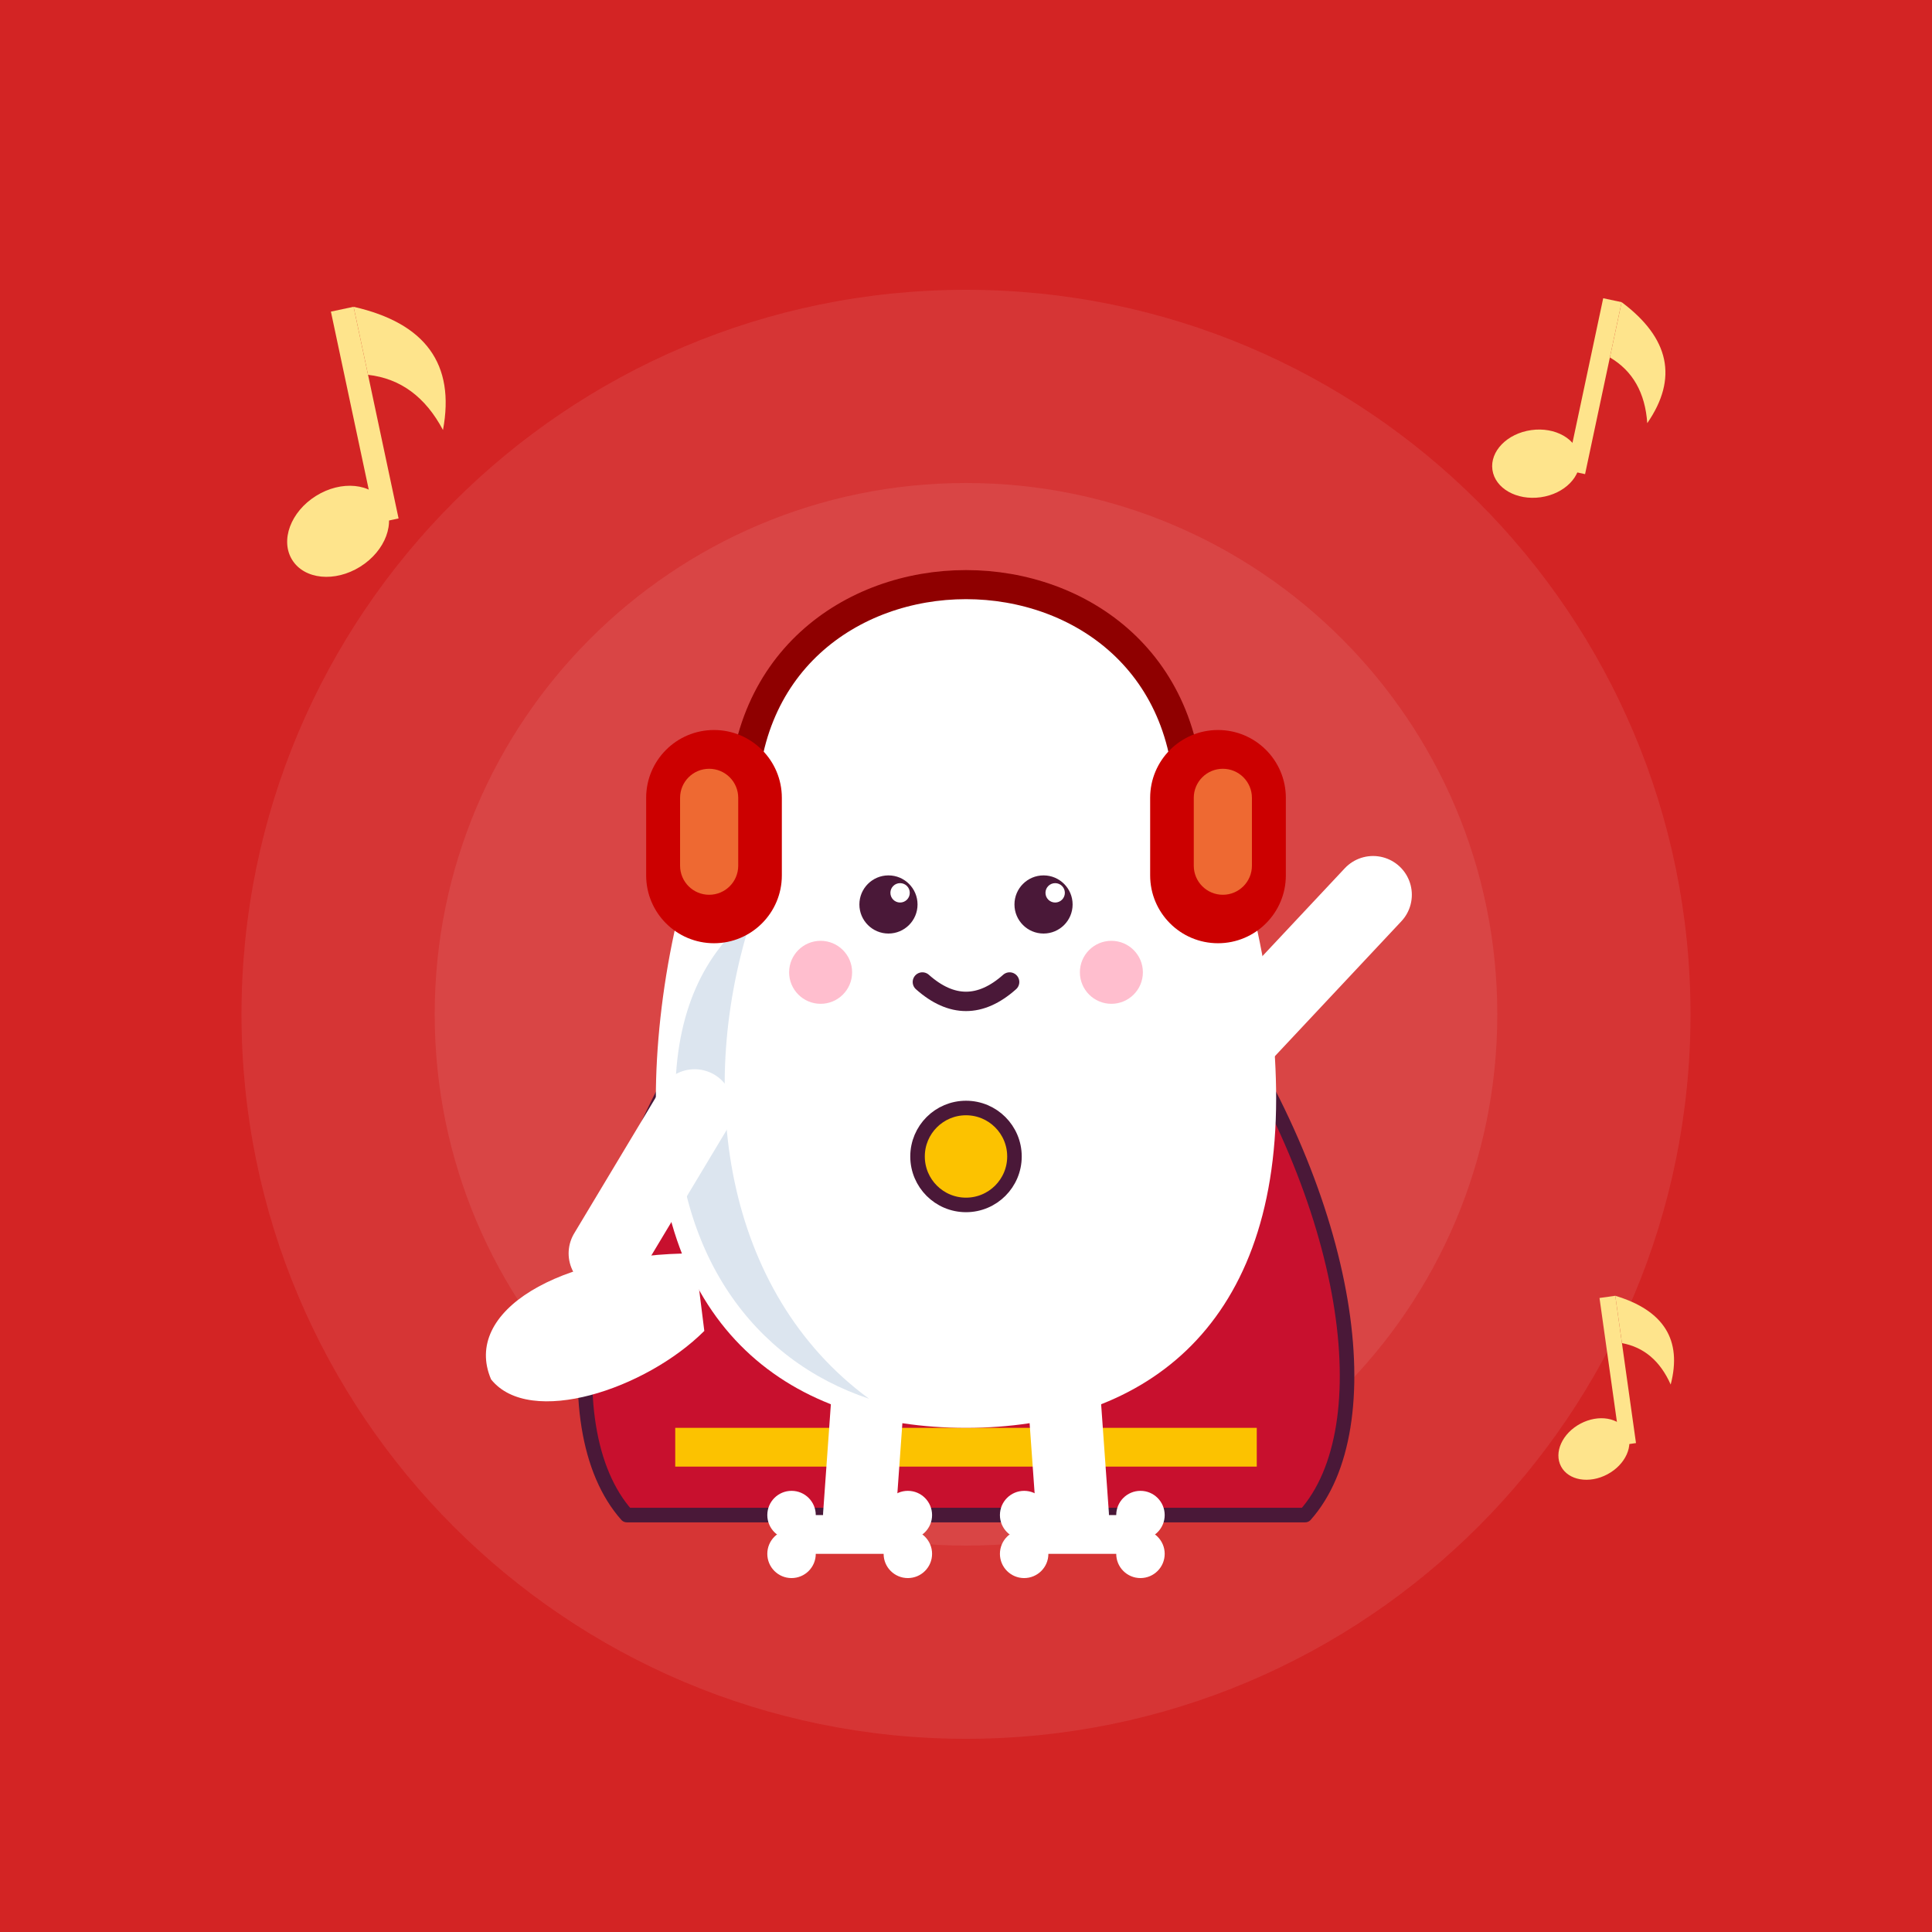
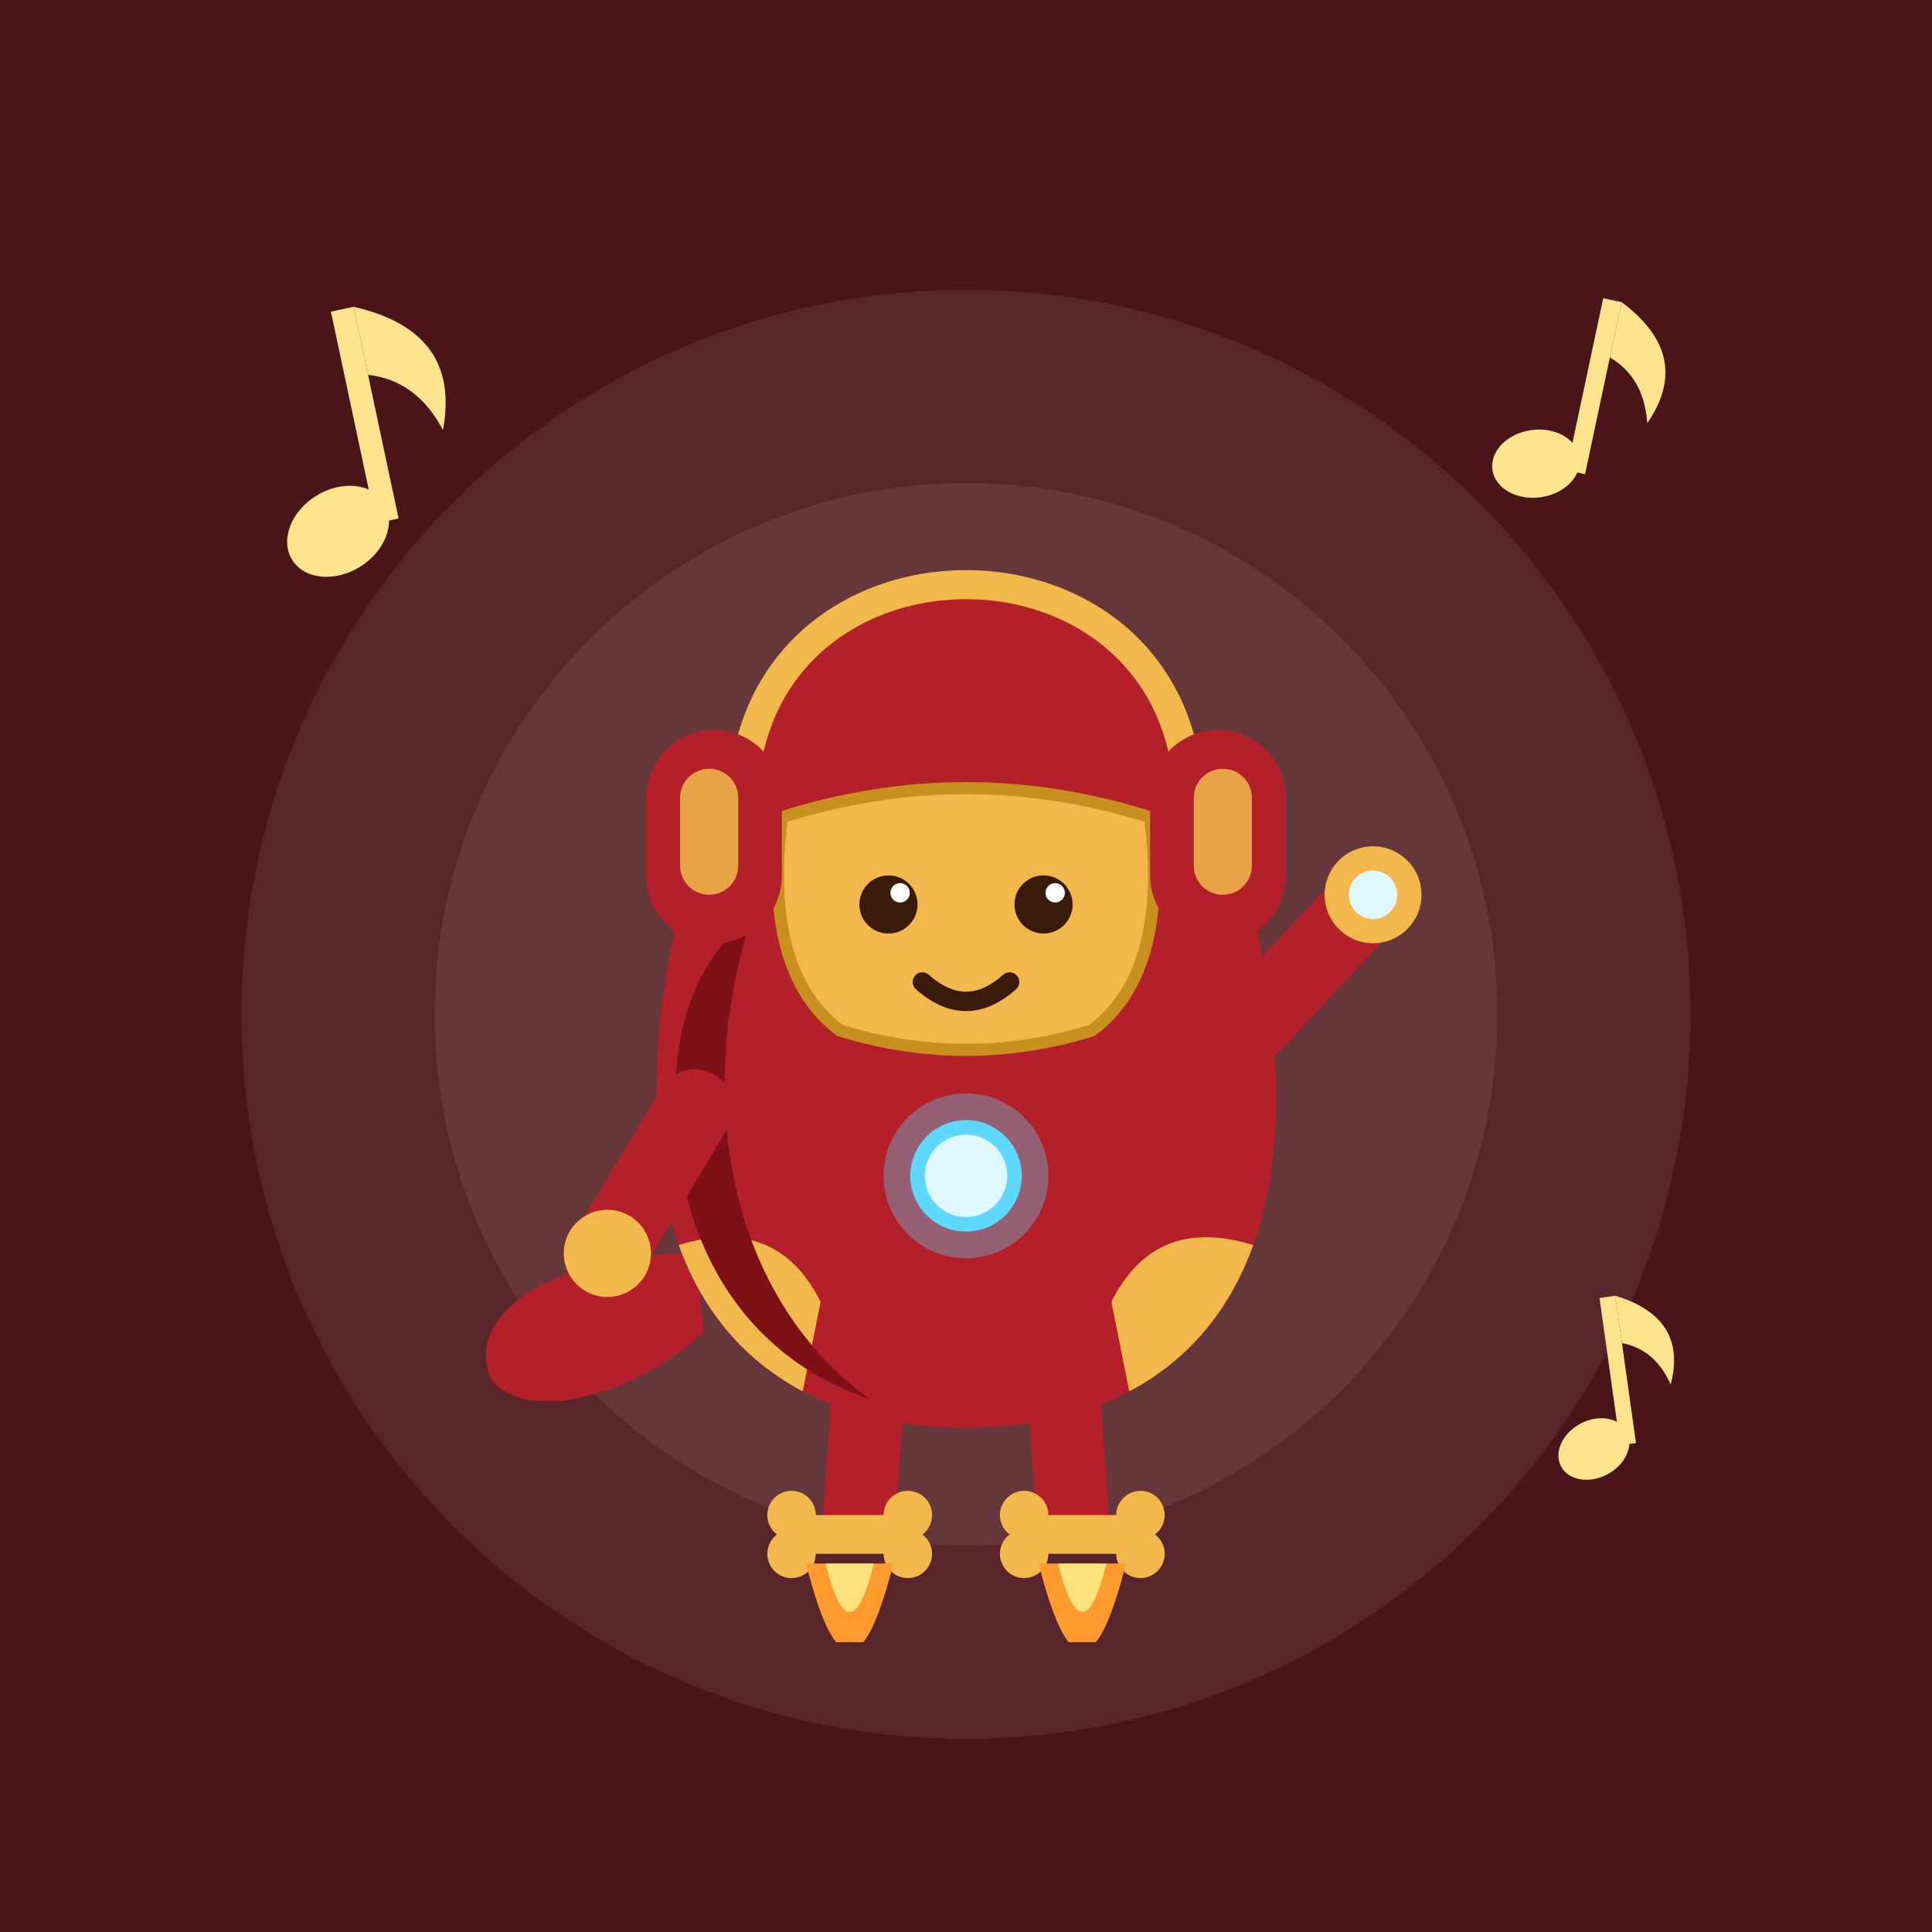
<svg xmlns="http://www.w3.org/2000/svg" viewBox="0 0 400 400" width="400" height="400">
-   <rect width="400" height="400" fill="#D32424" />
+   <rect width="400" height="400" fill="#4A1418" />
  <circle cx="200" cy="210" r="150" fill="#FFFFFF" opacity=".08" />
  <circle cx="200" cy="210" r="110" fill="#FFFFFF" opacity=".08" />
  <g transform="translate(70 110) rotate(-12) scale(1.6)" fill="#FEE48C">
    <ellipse cx="0" cy="0" rx="7" ry="5.4" transform="rotate(-20)" />
    <rect x="5" y="-28" width="3" height="28" />
    <path d="M8-28q13 6 8 18q-2-7-8-9z" />
  </g>
  <g transform="translate(318 96) rotate(12) scale(1.3)" fill="#FEE48C">
    <ellipse cx="0" cy="0" rx="7" ry="5.4" transform="rotate(-20)" />
    <rect x="5" y="-28" width="3" height="28" />
    <path d="M8-28q13 6 8 18q-2-7-8-9z" />
  </g>
  <g transform="translate(330 300) rotate(-8) scale(1.1)" fill="#FEE48C">
    <ellipse cx="0" cy="0" rx="7" ry="5.4" transform="rotate(-20)" />
    <rect x="5" y="-28" width="3" height="28" />
    <path d="M8-28q13 6 8 18q-2-7-8-9z" />
  </g>
  <svg x="60" y="60" width="280" height="280" viewBox="0 0 240 240">
    <g transform="translate(120 128) scale(.86)">
-       <path d="M-50-4C-80 40-86 86-70 104H70C86 86 80 40 50-4Z" fill="#C8102E" stroke="#4A1838" stroke-width="3" stroke-linejoin="round" />
-       <path d="M-60 90H60" stroke="#FCC200" stroke-width="8" />
-       <path d="M-56 50C-84 50-104 62-98 76C-90 86-66 78-54 66Z" fill="#FFFFFF" />
-       <path d="M-20 76L-22 104" stroke="#FFFFFF" stroke-width="15" stroke-linecap="round" fill="none" />
-       <path d="M20 76L22 104" stroke="#FFFFFF" stroke-width="15" stroke-linecap="round" fill="none" />
-       <g transform="translate(-24 108)">
-         <circle cx="-12" cy="-4" r="5" fill="#FFFFFF" />
-         <circle cx="-12" cy="4" r="5" fill="#FFFFFF" />
-         <circle cx="12" cy="-4" r="5" fill="#FFFFFF" />
-         <circle cx="12" cy="4" r="5" fill="#FFFFFF" />
-         <rect x="-12" y="-4" width="24" height="8" fill="#FFFFFF" />
+       <path d="M-56 50C-84 50-104 62-98 76C-90 86-66 78-54 66Z" fill="#B3202A" />
+       <path d="M-20 76L-22 104" stroke="#B3202A" stroke-width="15" stroke-linecap="round" fill="none" />
+       <path d="M20 76L22 104" stroke="#B3202A" stroke-width="15" stroke-linecap="round" fill="none" />
+       <g transform="translate(-24 108)" fill="#F2B84B">
+         <circle cx="-12" cy="-4" r="5" />
+         <circle cx="-12" cy="4" r="5" />
+         <circle cx="12" cy="-4" r="5" />
+         <circle cx="12" cy="4" r="5" />
+         <rect x="-12" y="-4" width="24" height="8" />
      </g>
-       <g transform="translate(24 108)">
-         <circle cx="-12" cy="-4" r="5" fill="#FFFFFF" />
-         <circle cx="-12" cy="4" r="5" fill="#FFFFFF" />
-         <circle cx="12" cy="-4" r="5" fill="#FFFFFF" />
-         <circle cx="12" cy="4" r="5" fill="#FFFFFF" />
-         <rect x="-12" y="-4" width="24" height="8" fill="#FFFFFF" />
+       <g transform="translate(24 108)" fill="#F2B84B">
+         <circle cx="-12" cy="-4" r="5" />
+         <circle cx="-12" cy="4" r="5" />
+         <circle cx="12" cy="-4" r="5" />
+         <circle cx="12" cy="4" r="5" />
+         <rect x="-12" y="-4" width="24" height="8" />
      </g>
-       <path d="M0-88C44-88 64-24 64 18C64 66 36 86 0 86C-36 86-64 66-64 18C-64-24-44-88 0-88Z" fill="#FFFFFF" />
-       <path d="M-44-20C-56 16-50 58-20 80C-44 72-60 50-60 18C-60 0-54-12-44-20Z" fill="#DCE5EF" />
-       <path d="M-56 20L-74 50" stroke="#FFFFFF" stroke-width="16" stroke-linecap="round" fill="none" />
-       <path d="M54 8L84 -24" stroke="#FFFFFF" stroke-width="16" stroke-linecap="round" fill="none" />
-       <circle cx="-16" cy="-22" r="6" fill="#4A1838" />
-       <circle cx="16" cy="-22" r="6" fill="#4A1838" />
+       <path d="M-33 114Q-24 150 -15 114Z" fill="#FF9A2E" />
+       <path d="M-29 114Q-24 134 -19 114Z" fill="#FFE27A" />
+       <path d="M15 114Q24 150 33 114Z" fill="#FF9A2E" />
+       <path d="M19 114Q24 134 29 114Z" fill="#FFE27A" />
+       <defs>
+         <clipPath id="mbc">
+           <path d="M0-88C44-88 64-24 64 18C64 66 36 86 0 86C-36 86-64 66-64 18C-64-24-44-88 0-88Z" />
+         </clipPath>
+       </defs>
+       <path d="M0-88C44-88 64-24 64 18C64 66 36 86 0 86C-36 86-64 66-64 18C-64-24-44-88 0-88Z" fill="#B3202A" />
+       <g clip-path="url(#mbc)">
+         <path d="M-64 50Q-40 40-30 60L-36 90H-80Z" fill="#F2B84B" />
+         <path d="M64 50Q40 40 30 60L36 90H80Z" fill="#F2B84B" />
+         <path d="M-44-20C-56 16-50 58-20 80C-44 72-60 50-60 18C-60 0-54-12-44-20Z" fill="#7E1018" />
+       </g>
+       <circle cx="0" cy="34" r="17" fill="#5FD8FF" opacity=".35" />
+       <circle cx="0" cy="34" r="10" fill="#DFF8FF" stroke="#5FD8FF" stroke-width="3" />
+       <path d="M-56 20L-74 50" stroke="#B3202A" stroke-width="16" stroke-linecap="round" fill="none" />
+       <path d="M54 8L84 -24" stroke="#B3202A" stroke-width="16" stroke-linecap="round" fill="none" />
+       <circle cx="84" cy="-24" r="10" fill="#F2B84B" />
+       <circle cx="84" cy="-24" r="5" fill="#DFF8FF" />
+       <circle cx="-74" cy="50" r="9" fill="#F2B84B" />
+       <path d="M-38-40Q0-52 38-40Q42-8 26 4Q0 12-26 4Q-42-8-38-40Z" fill="#F2B84B" stroke="#C8901E" stroke-width="2.5" />
+       <circle cx="-16" cy="-22" r="6" fill="#3A1A08" />
+       <circle cx="16" cy="-22" r="6" fill="#3A1A08" />
      <circle cx="-13.6" cy="-24.4" r="2" fill="#FFF" />
      <circle cx="18.4" cy="-24.4" r="2" fill="#FFF" />
-       <path d="M-9-6q9 8 18 0" fill="none" stroke="#4A1838" stroke-width="4" stroke-linecap="round" />
-       <circle cx="-30" cy="-8" r="6.5" fill="#FFB3C6" opacity=".85" />
-       <circle cx="30" cy="-8" r="6.5" fill="#FFB3C6" opacity=".85" />
-       <path d="M-46-40C-48-104 48-104 46-40" fill="none" stroke="#8f0000" stroke-width="6" stroke-linecap="round" />
-       <rect x="-66" y="-58" width="28" height="44" rx="14" fill="#CC0000" />
-       <rect x="-59" y="-50" width="12" height="26" rx="6" fill="#F47B3B" opacity=".85" />
-       <rect x="38" y="-58" width="28" height="44" rx="14" fill="#CC0000" />
-       <rect x="47" y="-50" width="12" height="26" rx="6" fill="#F47B3B" opacity=".85" />
-       <circle cx="0" cy="30" r="10" fill="#FCC200" stroke="#4A1838" stroke-width="3" stroke-linejoin="round" />
+       <path d="M-9-6q9 8 18 0" fill="none" stroke="#3A1A08" stroke-width="4" stroke-linecap="round" />
+       <path d="M-46-40C-48-104 48-104 46-40" fill="none" stroke="#F2B84B" stroke-width="6" stroke-linecap="round" />
+       <rect x="-66" y="-58" width="28" height="44" rx="14" fill="#B3202A" />
+       <rect x="-59" y="-50" width="12" height="26" rx="6" fill="#F2B84B" opacity=".85" />
+       <rect x="38" y="-58" width="28" height="44" rx="14" fill="#B3202A" />
+       <rect x="47" y="-50" width="12" height="26" rx="6" fill="#F2B84B" opacity=".85" />
    </g>
  </svg>
</svg>
